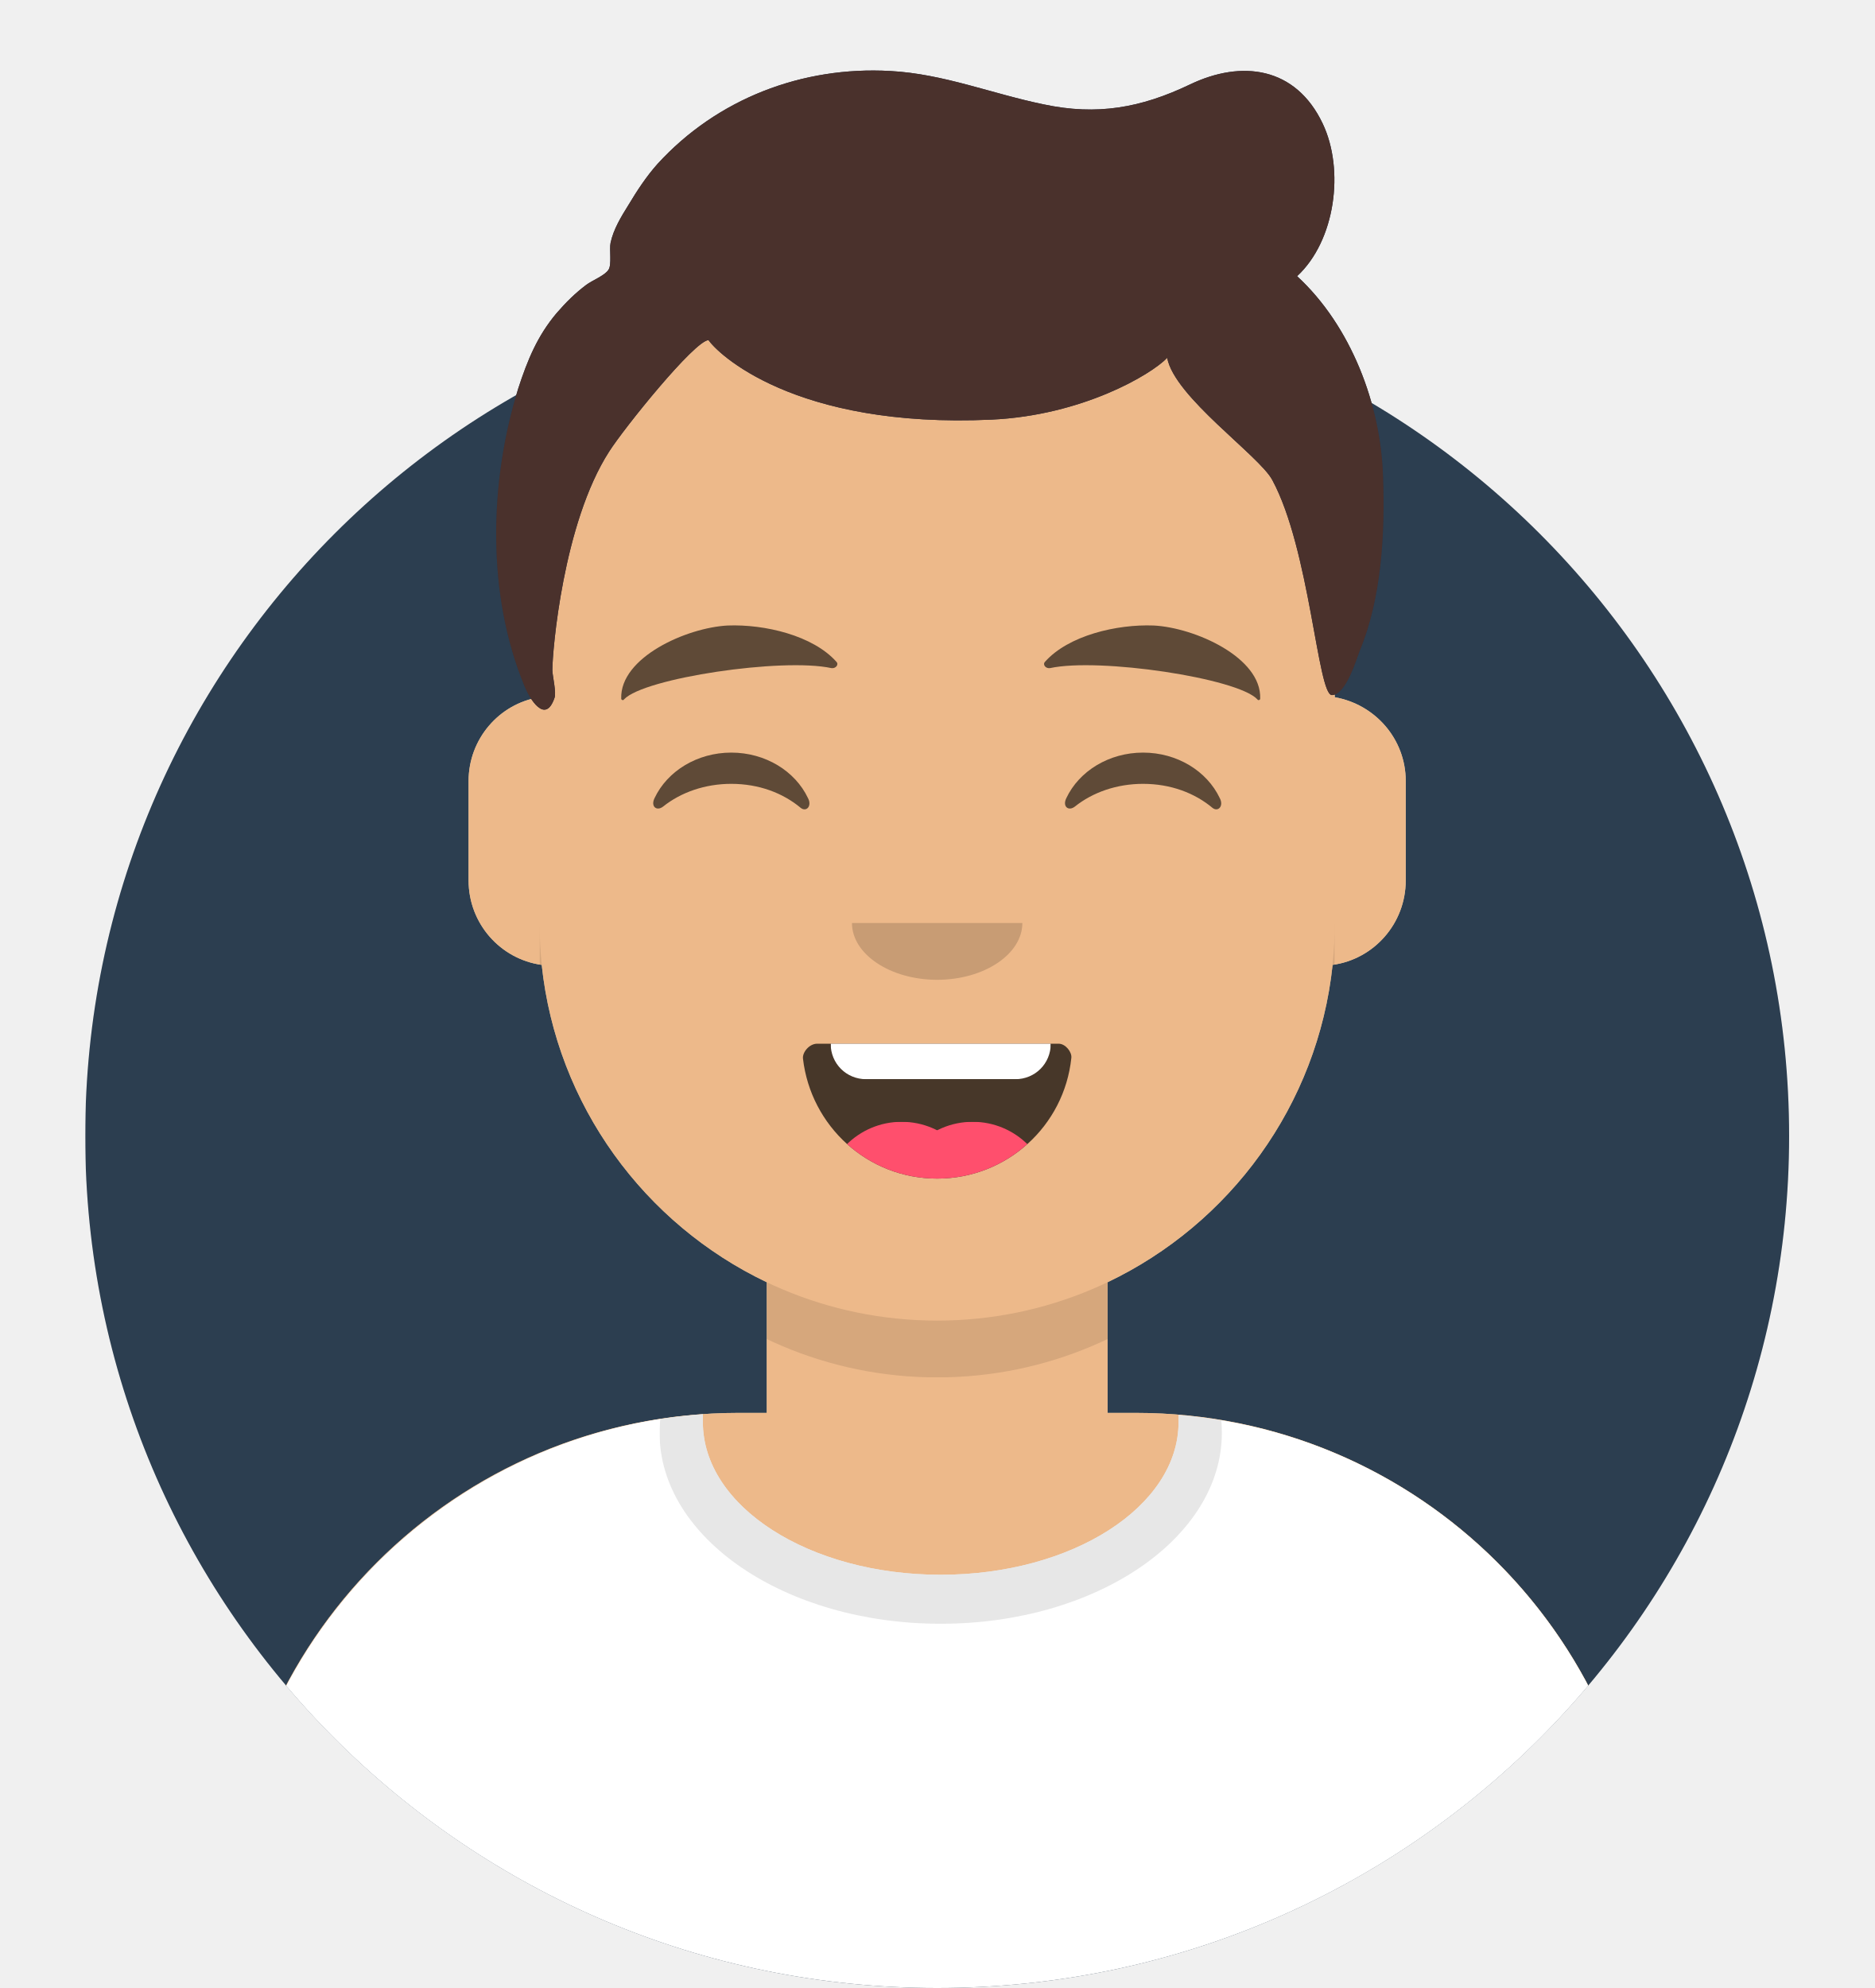
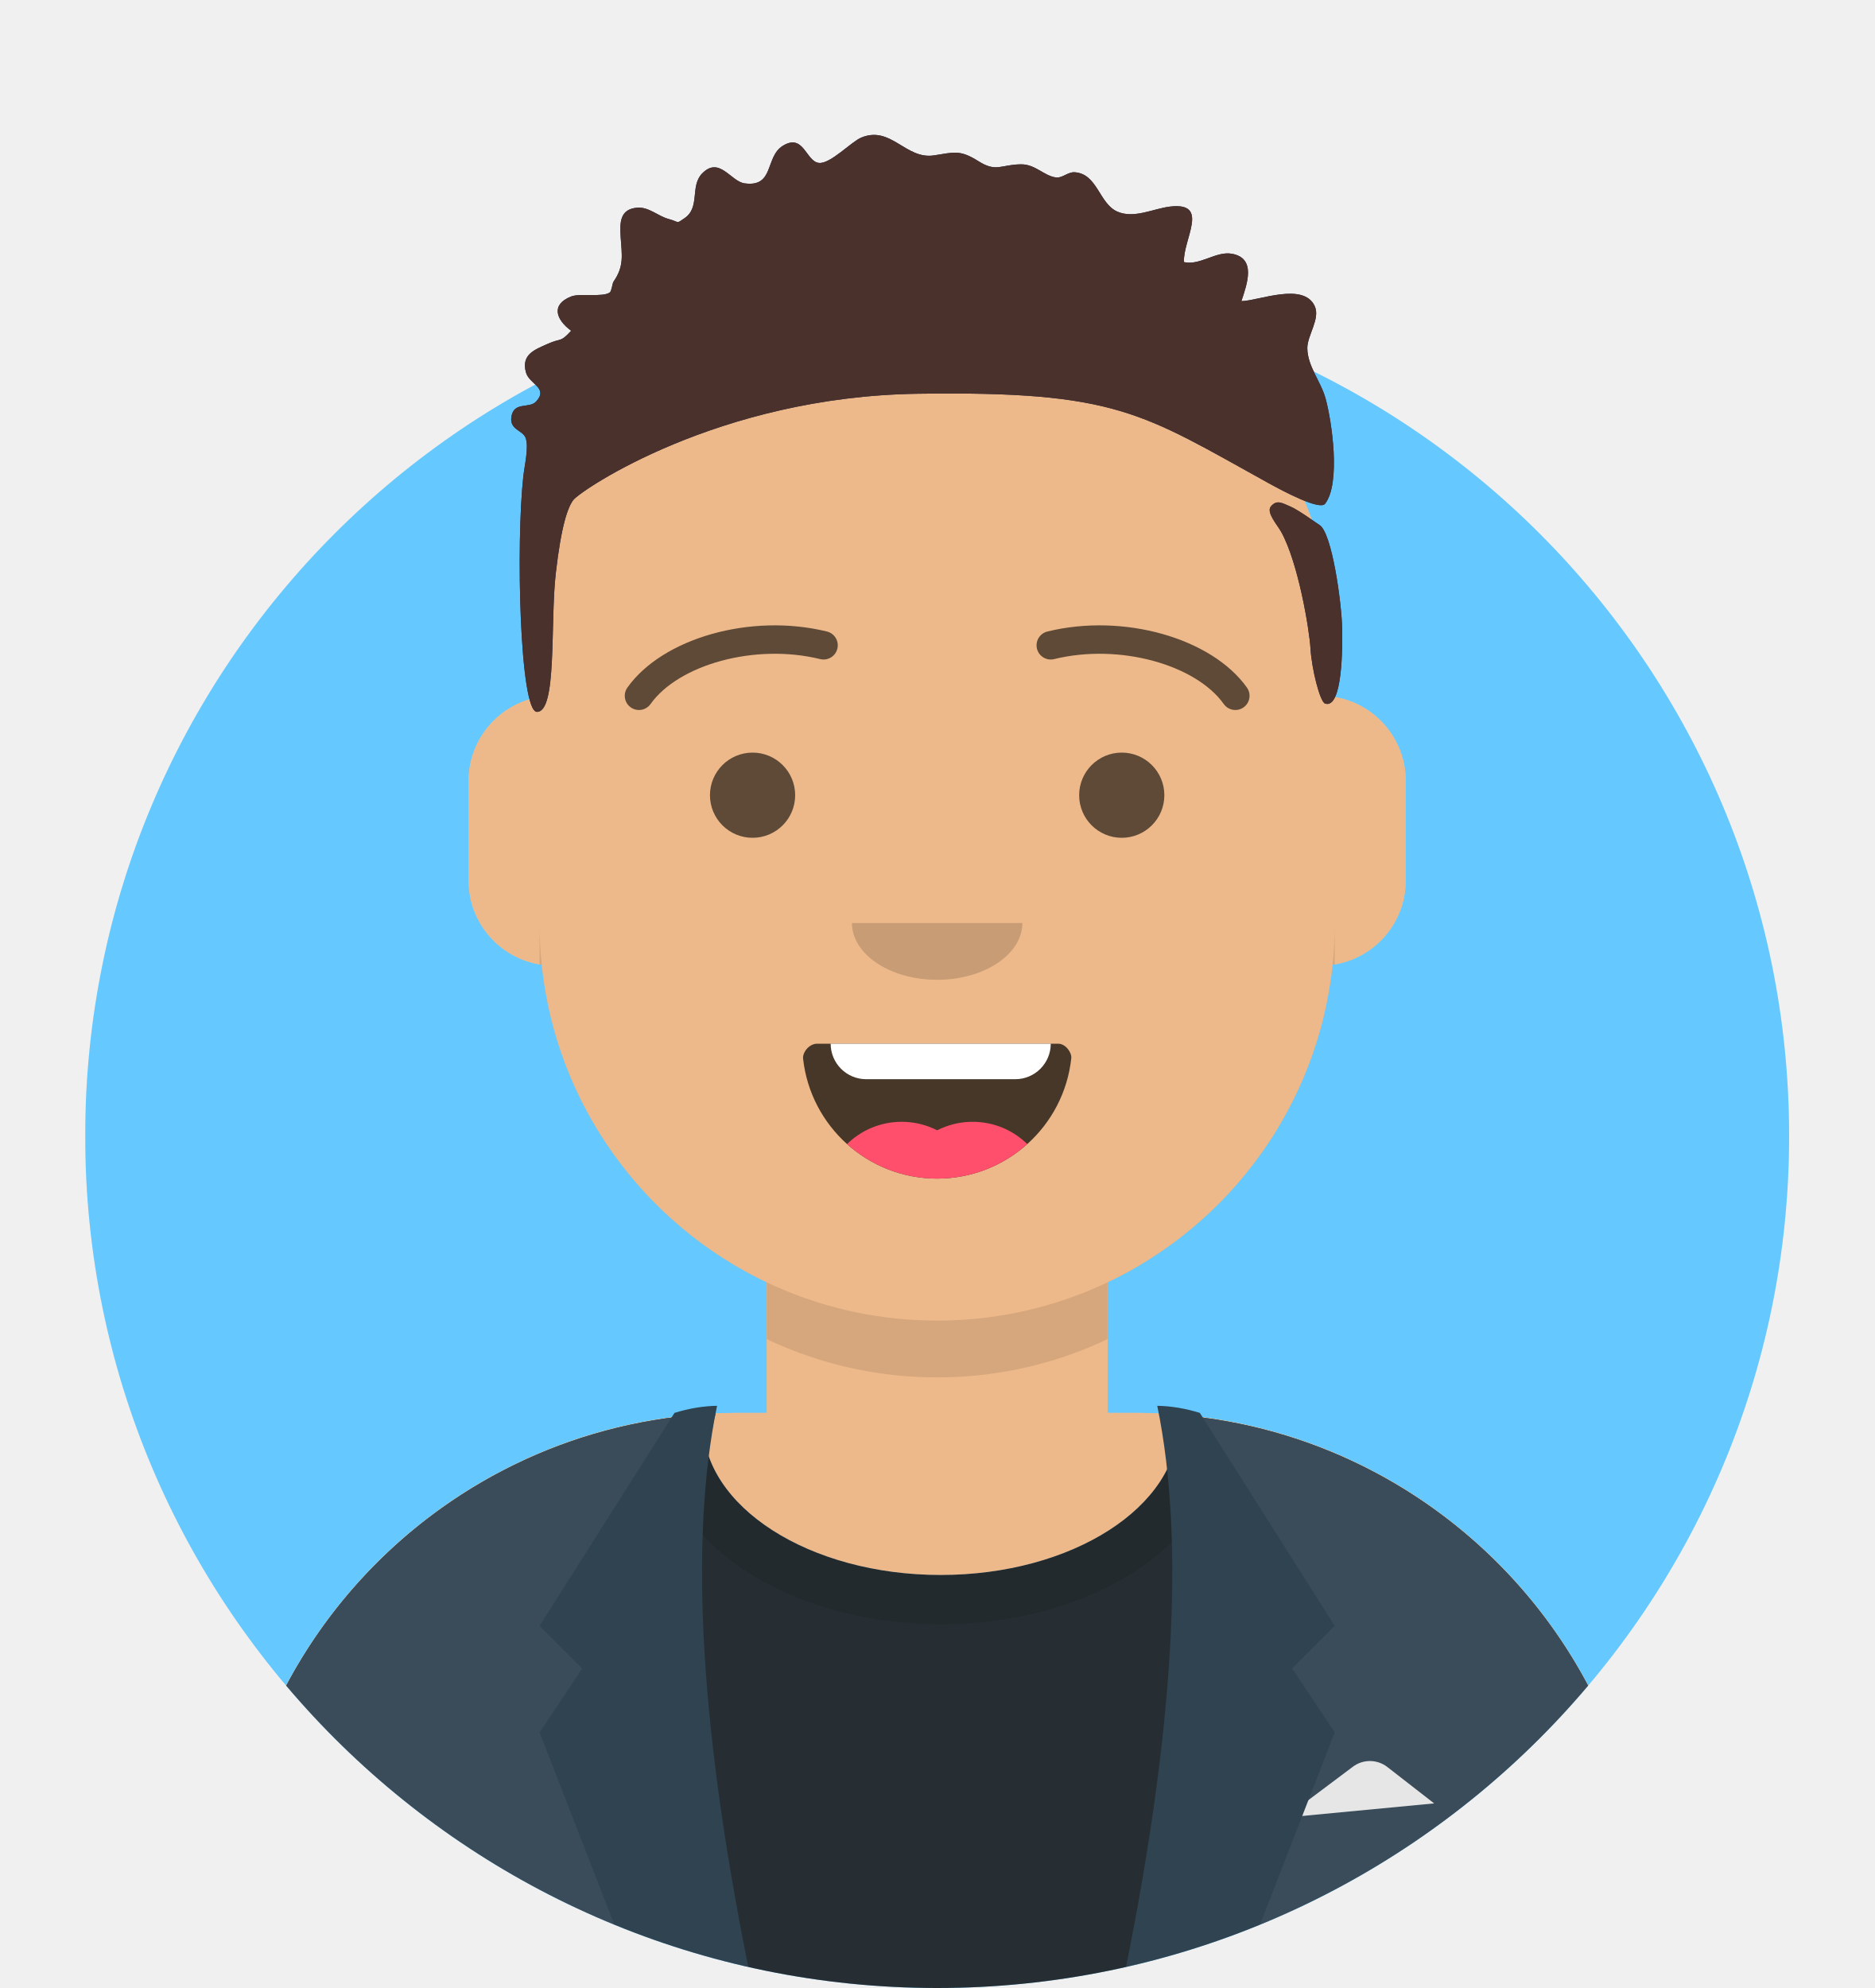
- <svg xmlns="http://www.w3.org/2000/svg" version="1.1" id="Layer_1" x="0px" y="0px" viewBox="0 0 264 280" style="enable-background:new 0 0 264 280;" xml:space="preserve">
-   <style type="text/css">
- 	.st0{fill-rule:evenodd;clip-rule:evenodd;fill:#E6E6E6;}
- 	.st1{filter:url(#Adobe_OpacityMaskFilter);}
- 	.st2{fill-rule:evenodd;clip-rule:evenodd;fill:#FFFFFF;}
- 	.st3{mask:url(#mask-2_1_);}
- 	.st4{fill-rule:evenodd;clip-rule:evenodd;fill:#2C3E50;}
- 	.st5{filter:url(#Adobe_OpacityMaskFilter_1_);}
- 	.st6{mask:url(#mask-4_1_);}
- 	.st7{fill-rule:evenodd;clip-rule:evenodd;fill:#D0C6AC;}
- 	.st8{filter:url(#Adobe_OpacityMaskFilter_2_);}
- 	.st9{mask:url(#mask-6_1_);}
- 	.st10{fill-rule:evenodd;clip-rule:evenodd;fill:#EDB98A;}
- 	.st11{filter:url(#Adobe_OpacityMaskFilter_3_);}
- 	.st12{mask:url(#mask-6_2_);fill-rule:evenodd;clip-rule:evenodd;fill-opacity:0.1;}
- 	.st13{filter:url(#Adobe_OpacityMaskFilter_4_);}
- 	.st14{mask:url(#react-mask-952_1_);}
- 	.st15{filter:url(#Adobe_OpacityMaskFilter_5_);}
- 	.st16{opacity:0.6;mask:url(#react-mask-952_2_);}
- 	.st17{fill-rule:evenodd;clip-rule:evenodd;fill-opacity:0.16;}
- 	.st18{fill-rule:evenodd;clip-rule:evenodd;fill-opacity:0.7;}
- 	.st19{filter:url(#Adobe_OpacityMaskFilter_6_);}
- 	.st20{mask:url(#react-mask-934_1_);fill-rule:evenodd;clip-rule:evenodd;fill:#FFFFFF;}
- 	.st21{filter:url(#Adobe_OpacityMaskFilter_7_);}
- 	.st22{mask:url(#react-mask-934_2_);}
- 	.st23{fill-rule:evenodd;clip-rule:evenodd;fill:#FF4F6D;}
- 	.st24{fill-rule:evenodd;clip-rule:evenodd;fill-opacity:0.6;}
- 	.st25{filter:url(#Adobe_OpacityMaskFilter_8_);}
- 	.st26{mask:url(#react-mask-925_1_);}
- 	.st27{fill-rule:evenodd;clip-rule:evenodd;fill:#28354B;}
- 	.st28{filter:url(#Adobe_OpacityMaskFilter_9_);}
- 	.st29{mask:url(#react-mask-924_1_);}
- 	.st30{fill-rule:evenodd;clip-rule:evenodd;fill:#4A312C;}
- </style>
-   <g>
-     <g transform="translate(-825, -1100)">
+ <svg xmlns="http://www.w3.org/2000/svg" xmlns:xlink="http://www.w3.org/1999/xlink" width="264px" height="280px" viewBox="0 0 264 280" version="1.1">
+   <defs>
+     <circle id="path-1" cx="120" cy="120" r="120" />
+     <path d="M12,160 C12,226.274 65.726,280 132,280 C198.274,280 252,226.274 252,160 L264,160 L264,-1.42108547e-14 L-3.19744231e-14,-1.42108547e-14 L-3.19744231e-14,160 L12,160 Z" id="path-3" />
+     <path d="M124,144.611 L124,163 L128,163 L128,163 C167.765,163 200,195.235 200,235 L200,244 L0,244 L0,235 C-4.86974701e-15,195.235 32.235,163 72,163 L72,163 L76,163 L76,144.611 C58.763,136.422 46.372,119.687 44.305,99.881 C38.48,99.058 34,94.052 34,88 L34,74 C34,68.054 38.325,63.118 44,62.166 L44,56 L44,56 C44,25.072 69.072,5.68137151e-15 100,0 L100,0 L100,0 C130.928,-5.68137151e-15 156,25.072 156,56 L156,62.166 C161.675,63.118 166,68.054 166,74 L166,88 C166,94.052 161.52,99.058 155.695,99.881 C153.628,119.687 141.237,136.422 124,144.611 Z" id="path-5" />
+   </defs>
+   <g id="Avataaar" stroke="none" stroke-width="1" fill="none" fill-rule="evenodd">
+     <g transform="translate(-825, -1100)" id="Avataaar/Circle">
      <g transform="translate(825, 1100)">
-         <g id="Circle" transform="translate(12, 40)">
-           <g id="Circle-Background">
-             <circle class="st0" cx="120" cy="120" r="120" />
-           </g>
-           <defs>
-             <filter id="Adobe_OpacityMaskFilter" filterUnits="userSpaceOnUse" x="0" y="0" width="240" height="240">
-               <feColorMatrix type="matrix" values="1 0 0 0 0  0 1 0 0 0  0 0 1 0 0  0 0 0 1 0" />
-             </filter>
-           </defs>
-           <mask maskUnits="userSpaceOnUse" x="0" y="0" width="240" height="240" id="mask-2_1_">
-             <g class="st1">
-               <circle id="path-1_1_" class="st2" cx="120" cy="120" r="120" />
-             </g>
+         <g id="Circle" stroke-width="1" fill-rule="evenodd" transform="translate(12, 40)">
+           <mask id="mask-2" fill="white">
+             <use xlink:href="#path-1" />
          </mask>
-           <g class="st3">
-             <rect class="st4" width="240" height="240" />
+           <use id="Circle-Background" fill="#E6E6E6" xlink:href="#path-1" />
+           <g id="Color/Palette/Blue-01" mask="url(#mask-2)" fill="#65C9FF">
+             <rect id="🖍Color" x="0" y="0" width="240" height="240" />
          </g>
        </g>
-         <g id="Mask">
- 			</g>
-         <defs>
-           <filter id="Adobe_OpacityMaskFilter_1_" filterUnits="userSpaceOnUse" x="-1" y="0" width="265" height="280">
-             <feColorMatrix type="matrix" values="1 0 0 0 0  0 1 0 0 0  0 0 1 0 0  0 0 0 1 0" />
-           </filter>
-         </defs>
-         <mask maskUnits="userSpaceOnUse" x="-1" y="0" width="265" height="280" id="mask-4_1_">
-           <g class="st5">
-             <path id="path-3_1_" class="st2" d="M12,160c0,66.3,53.7,120,120,120s120-53.7,120-120h12V0H0v160H12z" />
-           </g>
+         <mask id="mask-4" fill="white">
+           <use xlink:href="#path-3" />
        </mask>
-         <g id="Avataaar" class="st6">
+         <g id="Mask" />
+         <g id="Avataaar" stroke-width="1" fill-rule="evenodd" mask="url(#mask-4)">
          <g id="Body" transform="translate(32, 36)">
-             <g>
-               <path class="st7" d="M124,144.6V163h4l0,0c39.8,0,72,32.2,72,72v9H0v-9c0-39.8,32.2-72,72-72l0,0h4v-18.4        c-17.2-8.2-29.6-24.9-31.7-44.7C38.5,99.1,34,94.1,34,88V74c0-5.9,4.3-10.9,10-11.8V56l0,0c0-30.9,25.1-56,56-56l0,0l0,0        c30.9,0,56,25.1,56,56v6.2c5.7,1,10,5.9,10,11.8v14c0,6.1-4.5,11.1-10.3,11.9C153.6,119.7,141.2,136.4,124,144.6z" />
-             </g>
-             <defs>
-               <filter id="Adobe_OpacityMaskFilter_2_" filterUnits="userSpaceOnUse" x="-32" y="0" width="264" height="244">
-                 <feColorMatrix type="matrix" values="1 0 0 0 0  0 1 0 0 0  0 0 1 0 0  0 0 0 1 0" />
-               </filter>
-             </defs>
-             <mask maskUnits="userSpaceOnUse" x="-32" y="0" width="264" height="244" id="mask-6_1_">
-               <g class="st8">
-                 <path id="path-5_1_" class="st2" d="M124,144.6V163h4l0,0c39.8,0,72,32.2,72,72v9H0v-9c0-39.8,32.2-72,72-72l0,0h4v-18.4         c-17.2-8.2-29.6-24.9-31.7-44.7C38.5,99.1,34,94.1,34,88V74c0-5.9,4.3-10.9,10-11.8V56l0,0c0-30.9,25.1-56,56-56l0,0l0,0         c30.9,0,56,25.1,56,56v6.2c5.7,1,10,5.9,10,11.8v14c0,6.1-4.5,11.1-10.3,11.9C153.6,119.7,141.2,136.4,124,144.6z" />
-               </g>
+             <mask id="mask-6" fill="white">
+               <use xlink:href="#path-5" />
            </mask>
-             <g class="st9">
-               <g id="Color" transform="translate(-32, 0)">
-                 <rect class="st10" width="264" height="244" />
+             <use fill="#D0C6AC" xlink:href="#path-5" />
+             <g id="Skin/👶🏽-03-Brown" mask="url(#mask-6)" fill="#EDB98A">
+               <g transform="translate(-32, 0)" id="Color">
+                 <rect x="0" y="0" width="264" height="244" />
              </g>
            </g>
+             <path d="M156,79 L156,102 C156,132.928 130.928,158 100,158 C69.072,158 44,132.928 44,102 L44,79 L44,94 C44,124.928 69.072,150 100,150 C130.928,150 156,124.928 156,94 L156,79 Z" id="Neck-Shadow" fill-opacity="0.1" fill="#000000" mask="url(#mask-6)" />
+           </g>
+           <g id="Clothing/Blazer-+-Shirt" transform="translate(0, 170)">
            <defs>
-               <filter id="Adobe_OpacityMaskFilter_3_" filterUnits="userSpaceOnUse" x="44" y="79" width="112" height="79">
-                 <feColorMatrix type="matrix" values="1 0 0 0 0  0 1 0 0 0  0 0 1 0 0  0 0 0 1 0" />
-               </filter>
+               <path d="M133.96,0.295 C170.936,3.325 200,34.294 200,72.052 L200,81 L0,81 L0,72.052 C1.22536245e-14,33.953 29.592,2.765 67.045,0.22 C67.015,0.593 67,0.969 67,1.348 C67,13.211 81.998,22.828 100.5,22.828 C119.002,22.828 134,13.211 134,1.348 C134,0.995 133.987,0.644 133.96,0.295 Z" id="react-path-583" />
            </defs>
-             <mask maskUnits="userSpaceOnUse" x="44" y="79" width="112" height="79" id="mask-6_2_">
-               <g class="st11">
-                 <path id="path-5_2_" class="st2" d="M124,144.6V163h4l0,0c39.8,0,72,32.2,72,72v9H0v-9c0-39.8,32.2-72,72-72l0,0h4v-18.4         c-17.2-8.2-29.6-24.9-31.7-44.7C38.5,99.1,34,94.1,34,88V74c0-5.9,4.3-10.9,10-11.8V56l0,0c0-30.9,25.1-56,56-56l0,0l0,0         c30.9,0,56,25.1,56,56v6.2c5.7,1,10,5.9,10,11.8v14c0,6.1-4.5,11.1-10.3,11.9C153.6,119.7,141.2,136.4,124,144.6z" />
+             <g id="Shirt" transform="translate(32, 29)">
+               <mask id="react-mask-584" fill="white">
+                 <use xlink:href="#react-path-583" />
+               </mask>
+               <use id="Clothes" fill="#E6E6E6" xlink:href="#react-path-583" />
+               <g id="Color/Palette/Black" mask="url(#react-mask-584)" fill="#262E33">
+                 <g transform="translate(-32, -29)" id="🖍Color">
+                   <rect x="0" y="0" width="264" height="110" />
+                 </g>
              </g>
-             </mask>
-             <path id="Neck-Shadow" class="st12" d="M156,79v23c0,30.9-25.1,56-56,56s-56-25.1-56-56V79v15c0,30.9,25.1,56,56,56       s56-25.1,56-56V79z" />
+               <g id="Shadowy" opacity="0.6" mask="url(#react-mask-584)" fill-opacity="0.16" fill="#000000">
+                 <g transform="translate(60, -25)" id="Hola-👋🏼">
+                   <ellipse cx="40.5" cy="27.848" rx="39.635" ry="26.914" />
+                 </g>
+               </g>
+             </g>
+             <g id="Blazer" transform="translate(32, 28)">
+               <path d="M68.785,1.122 C30.512,2.804 -1.89486556e-14,34.365 -1.42108547e-14,73.052 L0,73.052 L0,82 L69.362,82 C65.961,69.92 64,55.709 64,40.5 C64,26.173 65.74,12.731 68.785,1.122 Z M131.638,82 L200,82 L200,73.052 C200,34.707 170.025,3.363 132.229,1.174 C135.265,12.771 137,26.194 137,40.5 C137,55.709 135.039,69.92 131.638,82 Z" id="Saco" fill="#3A4C5A" />
+               <path d="M149,58 L158.556,50.833 L158.556,50.833 C159.999,49.751 161.988,49.768 163.412,50.876 L170,56 L149,58 Z" id="Pocket-hanky" fill="#E6E6E6" />
+               <path d="M69,1.13686838e-13 C65,19.333 66.667,46.667 74,82 L58,82 L44,46 L50,37 L44,31 L63,1 C65.028,0.369 67.028,0.036 69,1.13686838e-13 Z" id="Wing" fill="#2F4351" />
+               <path d="M151,1.13686838e-13 C147,19.333 148.667,46.667 156,82 L140,82 L126,46 L132,37 L126,31 L145,1 C147.028,0.369 149.028,0.036 151,1.13686838e-13 Z" id="Wing" fill="#2F4351" transform="translate(141, 41) scale(-1, 1) translate(-141, -41) " />
+             </g>
          </g>
-           <g transform="translate(0, 170)">
-             <g id="Clothes">
-               <path class="st0" d="M166,29.3c37,3,66,34,66,71.8v8.9H32v-8.9C32,63,61.6,31.8,99,29.2c0,0.4,0,0.7,0,1.1        c0,11.9,15,21.5,33.5,21.5S166,42.2,166,30.3C166,30,166,29.6,166,29.3z" />
+           <g id="Face" transform="translate(76, 82)" fill="#000000">
+             <g id="Mouth/Smile" transform="translate(2, 52)">
+               <defs>
+                 <path d="M35.118,15.128 C36.176,24.62 44.226,32 54,32 C63.804,32 71.874,24.574 72.892,15.04 C72.974,14.273 72.117,13 71.043,13 C56.149,13 44.738,13 37.087,13 C36.007,13 35.012,14.178 35.118,15.128 Z" id="react-path-599" />
+               </defs>
+               <mask id="react-mask-600" fill="white">
+                 <use xlink:href="#react-path-599" />
+               </mask>
+               <use id="Mouth" fill-opacity="0.7" fill="#000000" fill-rule="evenodd" xlink:href="#react-path-599" />
+               <rect id="Teeth" fill="#FFFFFF" fill-rule="evenodd" mask="url(#react-mask-600)" x="39" y="2" width="31" height="16" rx="5" />
+               <g id="Tongue" stroke-width="1" fill-rule="evenodd" mask="url(#react-mask-600)" fill="#FF4F6D">
+                 <g transform="translate(38, 24)">
+                   <circle cx="11" cy="11" r="11" />
+                   <circle cx="21" cy="11" r="11" />
+                 </g>
+               </g>
            </g>
-             <defs>
-               <filter id="Adobe_OpacityMaskFilter_4_" filterUnits="userSpaceOnUse" x="0" y="0" width="264" height="110">
-                 <feColorMatrix type="matrix" values="1 0 0 0 0  0 1 0 0 0  0 0 1 0 0  0 0 0 1 0" />
-               </filter>
-             </defs>
-             <mask maskUnits="userSpaceOnUse" x="0" y="0" width="264" height="110" id="react-mask-952_1_">
-               <g class="st13">
-                 <path id="react-path-951_1_" class="st2" d="M166,29.3c37,3,66,34,66,71.8v8.9H32v-8.9C32,63,61.6,31.8,99,29.2         c0,0.4,0,0.7,0,1.1c0,11.9,15,21.5,33.5,21.5S166,42.2,166,30.3C166,30,166,29.6,166,29.3z" />
-               </g>
-             </mask>
-             <g class="st14">
-               <rect class="st2" width="264" height="110" />
+             <g id="Nose/Default" transform="translate(28, 40)" fill-opacity="0.16">
+               <path d="M16,8 C16,12.418 21.373,16 28,16 L28,16 C34.627,16 40,12.418 40,8" id="Nose" />
            </g>
-             <defs>
-               <filter id="Adobe_OpacityMaskFilter_5_" filterUnits="userSpaceOnUse" x="92.9" y="4.9" width="79.3" height="53.8">
-                 <feColorMatrix type="matrix" values="1 0 0 0 0  0 1 0 0 0  0 0 1 0 0  0 0 0 1 0" />
-               </filter>
-             </defs>
-             <mask maskUnits="userSpaceOnUse" x="92.9" y="4.9" width="79.3" height="53.8" id="react-mask-952_2_">
-               <g class="st15">
-                 <path id="react-path-951_2_" class="st2" d="M166,29.3c37,3,66,34,66,71.8v8.9H32v-8.9C32,63,61.6,31.8,99,29.2         c0,0.4,0,0.7,0,1.1c0,11.9,15,21.5,33.5,21.5S166,42.2,166,30.3C166,30,166,29.6,166,29.3z" />
-               </g>
-             </mask>
-             <g id="Shadowy" class="st16">
-               <g transform="translate(92, 4)">
-                 <ellipse class="st17" cx="40.5" cy="27.8" rx="39.6" ry="26.9" />
+             <g id="Eyes/Default-😀" transform="translate(0, 8)" fill-opacity="0.6">
+               <circle id="Eye" cx="30" cy="22" r="6" />
+               <circle id="Eye" cx="82" cy="22" r="6" />
+             </g>
+             <g id="Eyebrow/Outline/Default" fill-opacity="0.6">
+               <g id="I-Browse" transform="translate(12, 6)">
+                 <path d="M3.63,11.159 C7.545,5.65 18.278,2.561 27.523,4.831 C28.596,5.095 29.679,4.439 29.942,3.366 C30.206,2.293 29.55,1.21 28.477,0.947 C17.74,-1.69 5.312,1.887 0.37,8.841 C-0.27,9.742 -0.059,10.99 0.841,11.63 C1.742,12.27 2.99,12.059 3.63,11.159 Z" id="Eyebrow" fill-rule="nonzero" />
+                 <path d="M61.63,11.159 C65.545,5.65 76.278,2.561 85.523,4.831 C86.596,5.095 87.679,4.439 87.942,3.366 C88.206,2.293 87.55,1.21 86.477,0.947 C75.74,-1.69 63.312,1.887 58.37,8.841 C57.73,9.742 57.941,10.99 58.841,11.63 C59.742,12.27 60.99,12.059 61.63,11.159 Z" id="Eyebrow" fill-rule="nonzero" transform="translate(73.00015, 6.039198) scale(-1, 1) translate(-73.00015, -6.039198) " />
              </g>
            </g>
          </g>
-           <g id="Face" transform="translate(76, 82)">
-             <g transform="translate(2, 52)">
-               <g id="Mouth">
-                 <path class="st18" d="M35.1,15.1C36.2,24.6,44.2,32,54,32c9.8,0,17.9-7.4,18.9-17c0.1-0.8-0.8-2-1.8-2c-14.9,0-26.3,0-34,0         C36,13,35,14.2,35.1,15.1z" />
-               </g>
-               <defs>
-                 <filter id="Adobe_OpacityMaskFilter_6_" filterUnits="userSpaceOnUse" x="39" y="2" width="31" height="16">
-                   <feColorMatrix type="matrix" values="1 0 0 0 0  0 1 0 0 0  0 0 1 0 0  0 0 0 1 0" />
-                 </filter>
-               </defs>
-               <mask maskUnits="userSpaceOnUse" x="39" y="2" width="31" height="16" id="react-mask-934_1_">
-                 <g class="st19">
-                   <path id="react-path-933_1_" class="st2" d="M35.1,15.1C36.2,24.6,44.2,32,54,32c9.8,0,17.9-7.4,18.9-17          c0.1-0.8-0.8-2-1.8-2c-14.9,0-26.3,0-34,0C36,13,35,14.2,35.1,15.1z" />
-                 </g>
-               </mask>
-               <path id="Teeth" class="st20" d="M44,2h21c2.8,0,5,2.2,5,5v6c0,2.8-2.2,5-5,5H44c-2.8,0-5-2.2-5-5V7C39,4.2,41.2,2,44,2z" />
-               <defs>
-                 <filter id="Adobe_OpacityMaskFilter_7_" filterUnits="userSpaceOnUse" x="38" y="24" width="32" height="22">
-                   <feColorMatrix type="matrix" values="1 0 0 0 0  0 1 0 0 0  0 0 1 0 0  0 0 0 1 0" />
-                 </filter>
-               </defs>
-               <mask maskUnits="userSpaceOnUse" x="38" y="24" width="32" height="22" id="react-mask-934_2_">
-                 <g class="st21">
-                   <path id="react-path-933_2_" class="st2" d="M35.1,15.1C36.2,24.6,44.2,32,54,32c9.8,0,17.9-7.4,18.9-17          c0.1-0.8-0.8-2-1.8-2c-14.9,0-26.3,0-34,0C36,13,35,14.2,35.1,15.1z" />
-                 </g>
-               </mask>
-               <g id="Tongue" class="st22">
-                 <g transform="translate(38, 24)">
-                   <circle class="st23" cx="11" cy="11" r="11" />
-                   <circle class="st23" cx="21" cy="11" r="11" />
-                 </g>
-               </g>
-             </g>
-             <g transform="translate(28, 40)">
-               <path id="Nose" class="st17" d="M16,8c0,4.4,5.4,8,12,8l0,0c6.6,0,12-3.6,12-8" />
-             </g>
-             <g transform="translate(0, 8)">
-               <path id="Squint" class="st24" d="M16.2,22.4C18,18.6,22.2,16,27,16c4.8,0,9,2.6,10.8,6.4c0.6,1.1-0.2,2-1,1.4        c-2.5-2.1-5.9-3.4-9.8-3.4c-3.7,0-7.1,1.2-9.6,3.2C16.5,24.3,15.6,23.6,16.2,22.4z" />
-               <path class="st24" d="M74.2,22.4C76,18.6,80.2,16,85,16c4.8,0,9,2.6,10.8,6.4c0.6,1.1-0.2,2-1,1.4c-2.5-2.1-5.9-3.4-9.8-3.4        c-3.7,0-7.1,1.2-9.6,3.2C74.5,24.3,73.6,23.6,74.2,22.4z" />
-             </g>
-             <g>
-               <path id="Eyebrow" class="st24" d="M26.5,6.1c-5.8,0.3-15.2,4.5-15,10.3c0,0.2,0.3,0.3,0.4,0.1c2.8-3,22.3-5.9,29.2-4.4        c0.6,0.1,1.1-0.5,0.7-0.9C38.5,7.5,31.7,5.9,26.5,6.1" />
-               <path class="st24" d="M86.5,6.1c5.8,0.3,15.2,4.5,15,10.3c0,0.2-0.3,0.3-0.4,0.1c-2.8-3-22.3-5.9-29.2-4.4        c-0.6,0.1-1.1-0.5-0.7-0.9C74.5,7.5,81.3,5.9,86.5,6.1" />
-             </g>
-           </g>
-           <g id="Top">
+           <g id="Top" stroke-width="1" fill-rule="evenodd">
            <defs>
-               <filter id="Adobe_OpacityMaskFilter_8_" filterUnits="userSpaceOnUse" x="-1" y="0" width="264" height="280">
-                 <feColorMatrix type="matrix" values="1 0 0 0 0  0 1 0 0 0  0 0 1 0 0  0 0 0 1 0" />
-               </filter>
+               <rect id="react-path-500" x="0" y="0" width="264" height="280" />
+               <path d="M65.18,77.737 C67.363,76.105 80.407,75.479 82.758,74.089 C83.492,73.655 84.061,73.216 84.5,72.78 C84.939,73.216 85.509,73.655 86.242,74.089 C88.593,75.479 101.637,76.105 103.82,77.737 C106.03,79.391 107.644,83.185 107.467,86.151 C107.255,89.71 103.361,98.203 93.672,99.181 C91.558,96.828 88.237,95.31 84.5,95.31 C80.763,95.31 77.442,96.828 75.328,99.181 C65.639,98.203 61.745,89.71 61.533,86.151 C61.357,83.185 62.97,79.391 65.18,77.737 M103.142,94.906 C103.143,94.906 103.145,94.905 103.146,94.905 C103.144,94.905 103.143,94.906 103.142,94.906 M65.845,94.901 C65.849,94.903 65.857,94.906 65.862,94.908 C65.857,94.906 65.851,94.903 65.845,94.901 M144.863,55.985 C144.474,50.03 143.278,44.152 142.234,38.286 C141.953,36.707 140.424,26 139.735,26 C139.502,35.109 138.702,44.08 137.67,53.139 C137.361,55.848 137.038,58.556 136.825,61.274 C136.654,63.47 136.96,66.122 136.428,68.246 C135.749,70.952 132.348,73.478 129.703,74.411 C123.103,76.737 117.598,67.108 111.961,64.291 C104.643,60.635 92.064,59.764 84.582,64.53 C76.936,59.764 64.357,60.635 57.039,64.291 C51.402,67.108 45.897,76.737 39.297,74.411 C36.652,73.478 33.25,70.952 32.572,68.246 C32.04,66.122 32.346,63.47 32.175,61.274 C31.962,58.556 31.639,55.848 31.33,53.139 C30.298,44.08 29.497,35.109 29.265,26 C28.576,26 27.047,36.707 26.766,38.286 C25.722,44.152 24.526,50.03 24.138,55.985 C23.739,62.105 24.215,68.167 25.47,74.163 C26.069,77.028 26.769,79.876 27.519,82.704 C28.353,85.847 27.199,91.966 27.572,95.192 C28.279,101.296 31.154,113.2 34.383,118.451 C35.944,120.989 37.773,122.574 39.816,124.619 C41.783,126.588 42.604,129.64 44.726,131.737 C48.682,135.645 54.446,137.971 60.366,138.543 C65.677,143.05 74.506,146 84.5,146 C94.495,146 103.323,143.05 108.635,138.543 C114.554,137.971 120.318,135.645 124.274,131.737 C126.396,129.64 127.217,126.588 129.184,124.619 C131.226,122.574 133.056,120.989 134.617,118.451 C137.846,113.2 140.721,101.296 141.428,95.192 C141.801,91.966 140.647,85.847 141.481,82.704 C142.232,79.876 142.931,77.028 143.531,74.163 C144.785,68.167 145.261,62.105 144.863,55.985 Z" id="react-path-501" />
+               <path d="M185.832,73.929 C187.589,74.917 188.98,84.828 189.048,88.618 C189.09,90.956 189.127,99.874 186.654,99.103 C185.901,98.868 184.752,94.147 184.588,91.384 C184.425,88.621 182.855,79.22 180.447,74.895 C179.896,73.906 178.321,72.171 179.002,71.335 C179.846,70.298 180.666,70.9 181.697,71.315 C182.812,71.764 185.634,73.818 185.832,73.929 Z M186.637,70.957 C185.891,71.919 180.796,69.218 178.671,68.044 C160.826,58.184 157.362,55.049 129.246,55.458 C101.13,55.867 81.867,69.04 80.784,70.387 C80.03,71.325 79.068,73.828 78.276,80.801 C77.485,87.773 78.495,100.278 75.63,100.263 C73.192,100.25 72.661,76.477 73.714,67.046 C73.875,65.598 74.498,63.008 74.047,61.706 C73.653,60.568 71.725,60.571 72.033,58.675 C72.383,56.517 74.558,57.589 75.506,56.557 C77.301,54.603 74.532,54.14 74.073,52.431 C73.391,49.889 75.363,49.234 77.14,48.431 C79.106,47.544 78.85,48.323 80.446,46.585 C78.315,45.022 77.544,42.894 80.462,41.752 C81.702,41.267 84.927,41.909 85.898,41.18 C86.151,40.99 86.251,39.901 86.407,39.678 C87.958,37.459 87.576,35.853 87.418,33.362 C87.289,31.324 87.306,29.453 89.747,29.25 C91.375,29.114 92.699,30.444 94.158,30.836 C95.777,31.271 95.169,31.588 96.437,30.715 C98.663,29.182 97.148,26.194 98.913,24.412 C101.336,21.966 102.924,25.551 104.869,25.822 C109.091,26.41 107.736,22.122 110.236,20.55 C113.224,18.674 113.513,22.801 115.379,22.948 C116.996,23.075 119.908,19.955 121.317,19.373 C125.5,17.647 127.572,22.504 131.554,21.884 C134.443,21.435 135.223,21.068 137.831,22.712 C140.362,24.307 140.963,23.166 143.829,23.144 C145.854,23.128 147.094,24.82 148.788,24.997 C149.632,25.085 150.441,24.205 151.348,24.26 C154.585,24.457 154.79,28.643 157.362,29.796 C159.712,30.849 162.474,29.369 164.807,29.095 C170.497,28.428 166.6,33.743 166.761,36.915 C168.994,37.436 171.262,35.351 173.485,35.735 C176.987,36.339 175.665,39.968 174.853,42.414 C177.28,42.371 183.613,39.678 185.185,43.122 C185.995,44.898 184.107,47.269 184.138,49.074 C184.181,51.616 186.049,53.719 186.709,56.124 C187.601,59.371 188.872,68.074 186.637,70.957 Z" id="react-path-502" />
            </defs>
-             <mask maskUnits="userSpaceOnUse" x="-1" y="0" width="264" height="280" id="react-mask-925_1_">
-               <g class="st25">
-                 <rect id="react-path-927_1_" class="st2" width="264" height="280" />
-               </g>
+             <mask id="react-mask-499" fill="white">
+               <use xlink:href="#react-path-500" />
            </mask>
-             <g class="st26">
+             <g id="Mask" />
+             <g id="Top/Short-Hair/Dreads-01" mask="url(#react-mask-499)">
              <g transform="translate(-1, 0)">
-                 <g id="Short-Hair">
-                   <path class="st27" d="M183.7,38.9c5.4-5,6.7-15,3.6-21.5c-3.8-8-11.4-9-18.7-5.5c-6.9,3.3-13.1,4.4-20.6,2.8          c-7.3-1.5-14.1-4.3-21.6-4.7C114,9.3,102,13.9,93.6,23.1c-1.6,1.8-2.9,3.8-4.1,5.8c-1,1.6-2.1,3.4-2.5,5.3          c-0.2,0.9,0.2,3.1-0.3,3.8c-0.5,0.8-2.3,1.5-3.1,2.1c-1.6,1.2-2.9,2.5-4.2,4c-2.7,3.2-4.1,6.6-5.4,10.6          c-4.1,13.2-4.5,29,0.9,42c0.7,1.7,2.9,5.4,4.2,1.6c0.3-0.7-0.3-3.2-0.3-3.9c0-2.7,1.5-20.7,8-30.8c2.1-3.3,12-15.6,14-15.7          c1.1,1.7,11.9,12.5,39.9,11.2c12.7-0.6,22.4-6.3,24.7-8.7c1,5.5,13,13.8,14.8,17.2c5.3,9.8,6.4,30.3,8.4,30.3          s3.5-5.2,3.9-6.2c3.1-7.4,3.6-16.6,3.3-24.6C195.5,57,191.3,45.9,183.7,38.9z" />
-                 </g>
-                 <defs>
-                   <filter id="Adobe_OpacityMaskFilter_9_" filterUnits="userSpaceOnUse" x="0" y="0" width="264" height="280">
-                     <feColorMatrix type="matrix" values="1 0 0 0 0  0 1 0 0 0  0 0 1 0 0  0 0 0 1 0" />
-                   </filter>
-                 </defs>
-                 <mask maskUnits="userSpaceOnUse" x="0" y="0" width="264" height="280" id="react-mask-924_1_">
-                   <g class="st28">
-                     <path id="react-path-926_1_" class="st2" d="M183.7,38.9c5.4-5,6.7-15,3.6-21.5c-3.8-8-11.4-9-18.7-5.5           c-6.9,3.3-13.1,4.4-20.6,2.8c-7.3-1.5-14.1-4.3-21.6-4.7C114,9.3,102,13.9,93.6,23.1c-1.6,1.8-2.9,3.8-4.1,5.8           c-1,1.6-2.1,3.4-2.5,5.3c-0.2,0.9,0.2,3.1-0.3,3.8c-0.5,0.8-2.3,1.5-3.1,2.1c-1.6,1.2-2.9,2.5-4.2,4           c-2.7,3.2-4.1,6.6-5.4,10.6c-4.1,13.2-4.5,29,0.9,42c0.7,1.7,2.9,5.4,4.2,1.6c0.3-0.7-0.3-3.2-0.3-3.9           c0-2.7,1.5-20.7,8-30.8c2.1-3.3,12-15.6,14-15.7c1.1,1.7,11.9,12.5,39.9,11.2c12.7-0.6,22.4-6.3,24.7-8.7           c1,5.5,13,13.8,14.8,17.2c5.3,9.8,6.4,30.3,8.4,30.3s3.5-5.2,3.9-6.2c3.1-7.4,3.6-16.6,3.3-24.6           C195.5,57,191.3,45.9,183.7,38.9z" />
-                   </g>
-                 </mask>
-                 <g class="st29">
-                   <g transform="translate(0, 0) ">
-                     <rect class="st30" width="264" height="280" />
+                 <g id="Hair" stroke-width="1" fill-rule="evenodd" transform="translate(1, 0)">
+                   <mask id="react-mask-498" fill="white">
+                     <use xlink:href="#react-path-502" />
+                   </mask>
+                   <use id="Dreads-With-Cut" fill="#2E3257" xlink:href="#react-path-502" />
+                   <g id="Skin/👶🏽-03-Brown" mask="url(#react-mask-498)" fill="#4A312C">
+                     <g transform="translate(0, 0) " id="Color">
+                       <rect x="0" y="0" width="264" height="280" />
+                     </g>
                  </g>
                </g>
              </g>
            </g>
          </g>
        </g>
      </g>
    </g>
  </g>
</svg>
